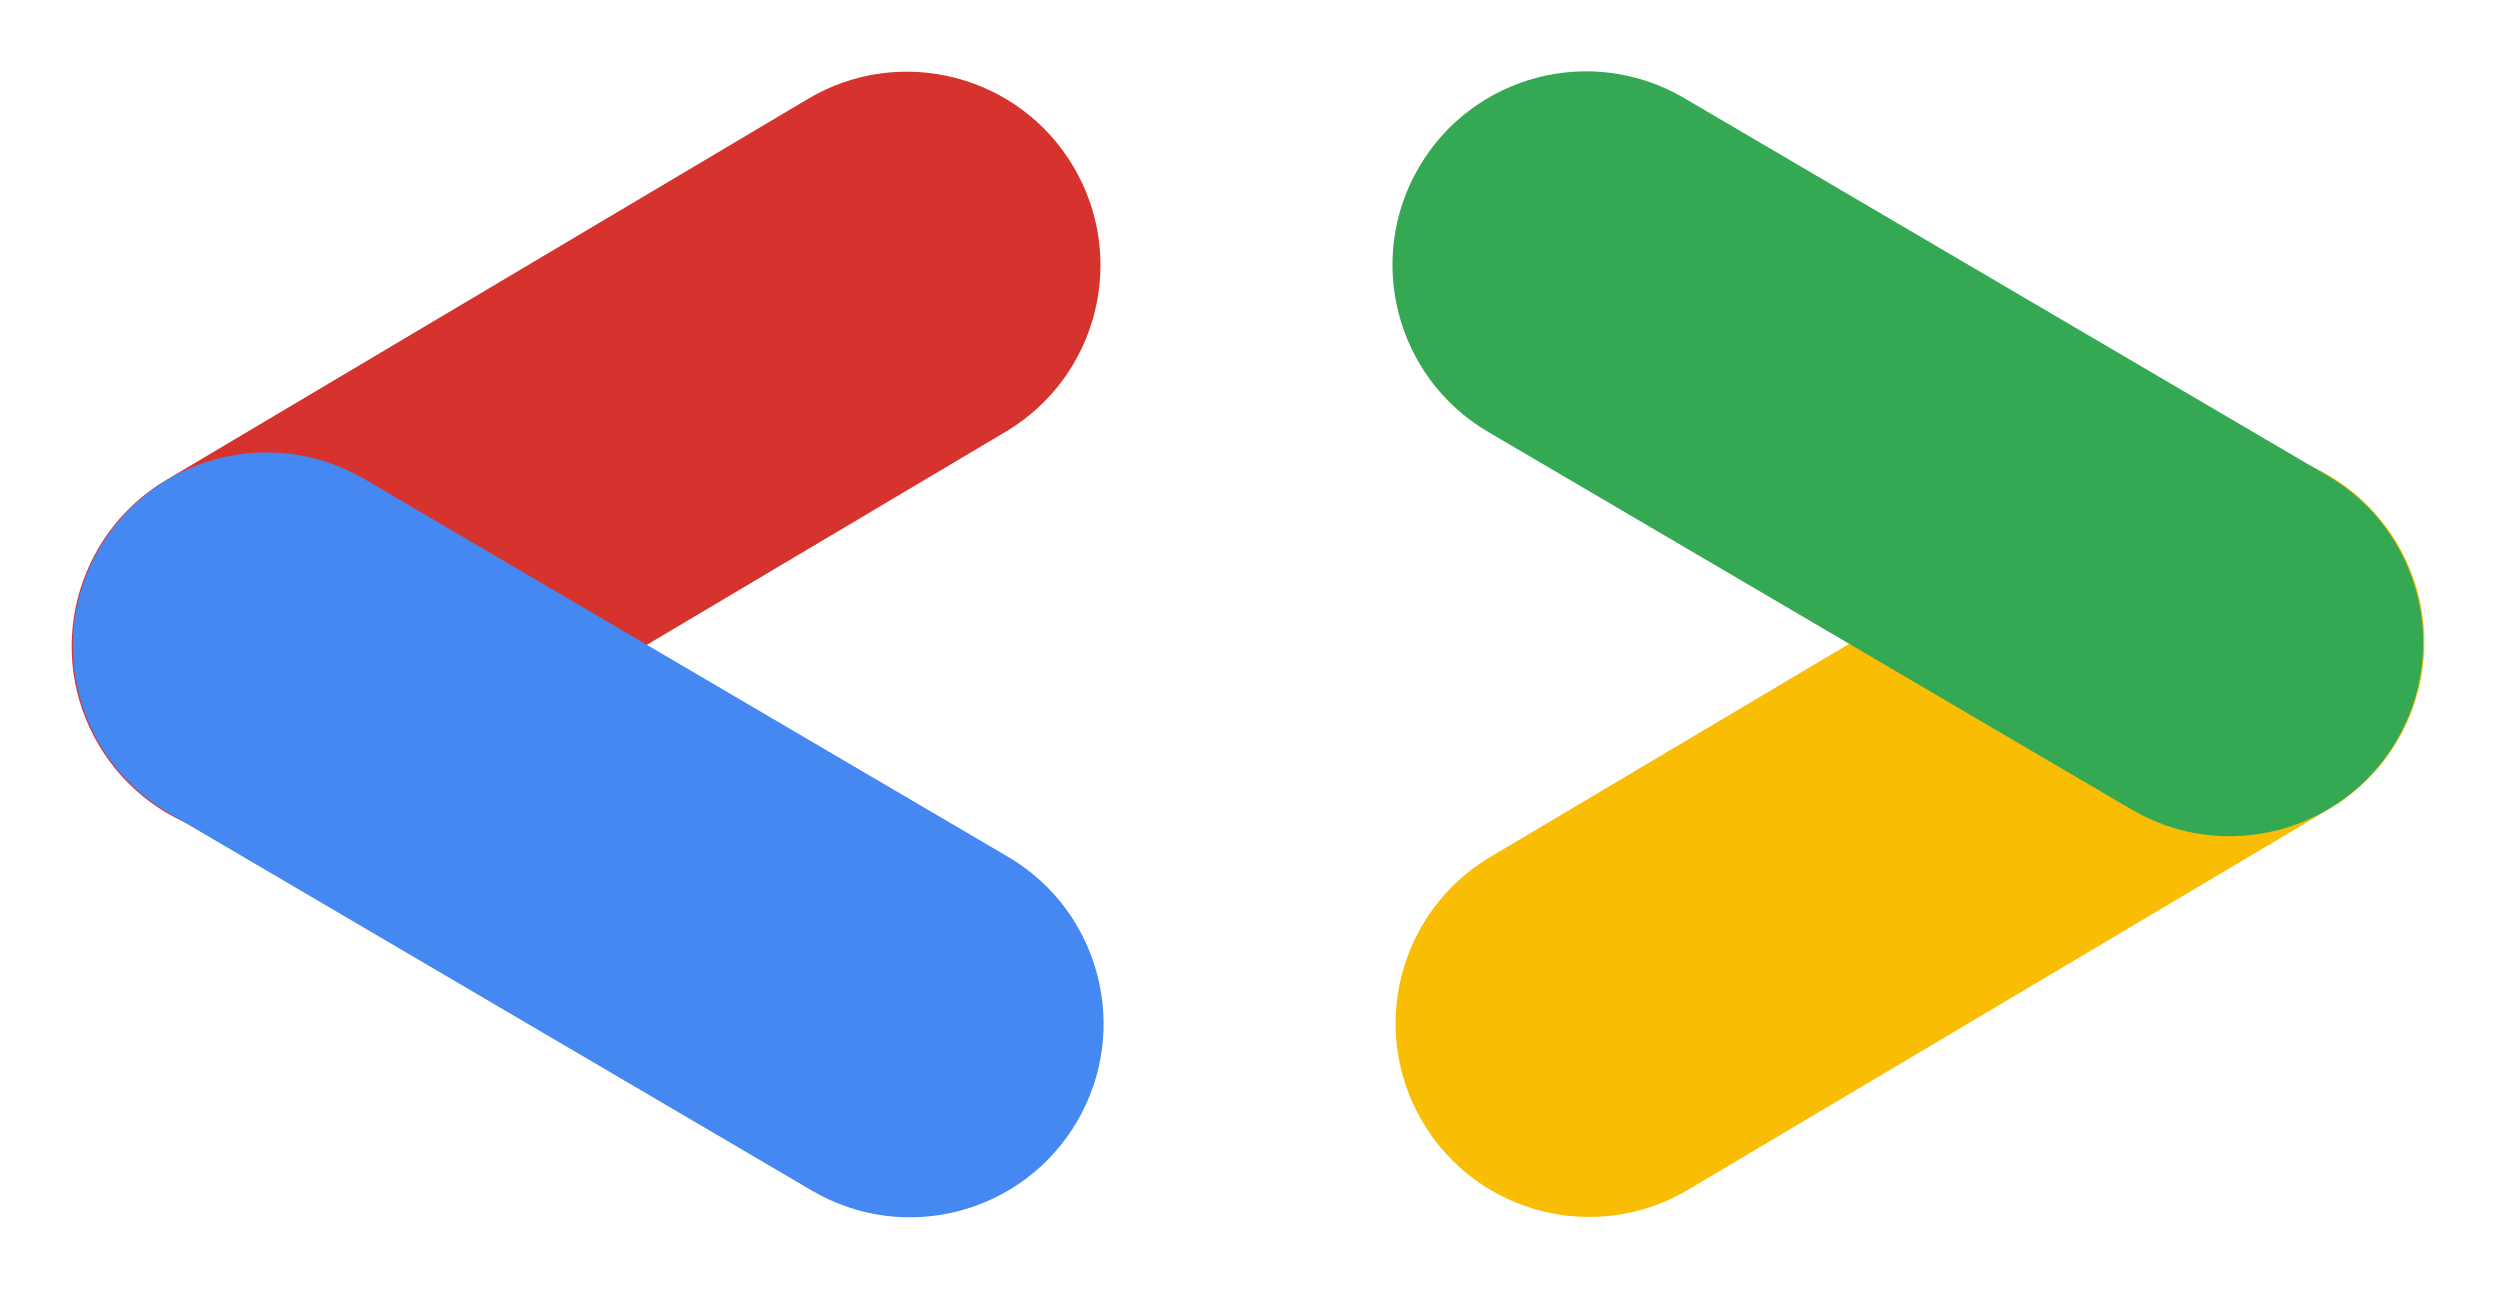
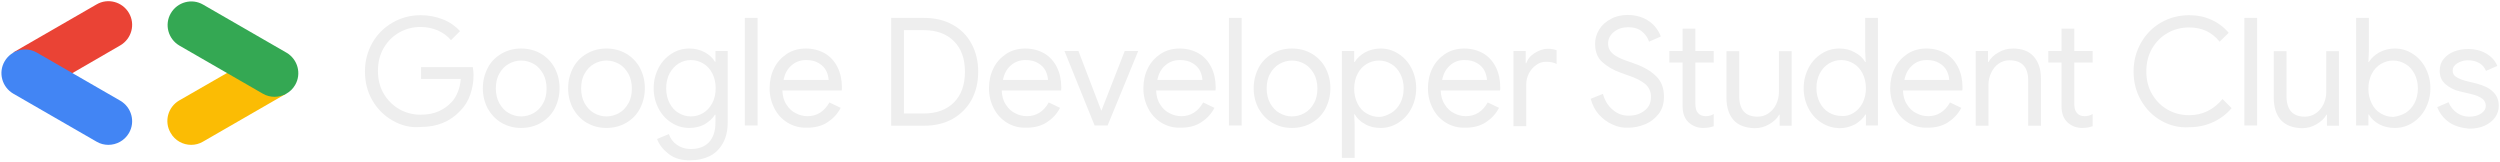
- <svg xmlns="http://www.w3.org/2000/svg" width="123" height="64" viewBox="0 0 123 64" fill="none">
-   <rect y="28.472" width="55.761" height="19.047" rx="9.524" transform="rotate(-30.7037 0 28.4717)" fill="#d7332e" />
-   <rect x="9.715" y="18.75" width="55.761" height="19.047" rx="9.524" transform="rotate(30.408 9.71472 18.7499)" fill="#4688f1" />
-   <rect x="122.806" y="34.93" width="55.761" height="19.047" rx="9.524" transform="rotate(149.296 122.806 34.9296)" fill="#f9bd03" />
-   <rect x="113.091" y="44.651" width="55.761" height="19.047" rx="9.524" transform="rotate(-149.592 113.091 44.6513)" fill="#34a853" />
+ <svg xmlns="http://www.w3.org/2000/svg" width="1020" height="66" viewBox="0 0 1020 66" fill="none">
+   <path d="M160.2 49.2C156.7 47.2 153.9 44.4 151.9 40.9C149.9 37.4 148.9 33.5 148.9 29.2C148.9 24.9 149.9 21.1 151.9 17.5C153.9 14 156.7 11.2 160.2 9.2C163.7 7.2 167.5 6.2 171.6 6.2C174.8 6.2 177.9 6.8 180.7 7.9C183.5 9 185.9 10.7 187.7 12.7L184 16.4C182.6 14.7 180.8 13.4 178.6 12.4C176.4 11.5 174.1 11 171.6 11C168.5 11 165.7 11.7 163 13.2C160.3 14.7 158.2 16.8 156.6 19.5C155 22.2 154.2 25.4 154.2 28.9C154.2 32.5 155 35.6 156.6 38.3C158.2 41 160.4 43.1 163 44.6C165.7 46.1 168.6 46.8 171.6 46.8C174.5 46.8 177 46.3 179 45.4C181 44.5 182.7 43.3 184.2 41.7C185.3 40.6 186.1 39.2 186.8 37.5C187.5 35.9 187.8 34.1 188 32.2H171.8V27.4H192.9C193.1 28.5 193.2 29.6 193.2 30.6C193.2 33.3 192.8 35.9 191.9 38.5C191 41.1 189.7 43.3 187.8 45.2C183.7 49.6 178.3 51.8 171.7 51.8C167.5 52.2 163.7 51.2 160.2 49.2Z" fill="#eee" />
+   <path d="M204.6 50.1C202.2 48.7 200.4 46.7 199 44.3C197.7 41.8 197 39.1 197 36C197 33 197.7 30.2 199 27.7C200.3 25.2 202.2 23.3 204.6 21.9C207 20.5 209.7 19.8 212.6 19.8C215.6 19.8 218.3 20.5 220.7 21.9C223.1 23.3 225 25.3 226.3 27.7C227.6 30.2 228.3 32.9 228.3 36C228.3 39 227.6 41.8 226.3 44.3C225 46.8 223.1 48.7 220.7 50.1C218.3 51.5 215.6 52.2 212.6 52.2C209.7 52.2 207 51.5 204.6 50.1ZM217.8 46.1C219.4 45.2 220.7 43.8 221.6 42.1C222.6 40.4 223 38.3 223 36.1C223 33.8 222.5 31.8 221.6 30.1C220.6 28.4 219.4 27 217.8 26.1C216.2 25.2 214.5 24.7 212.6 24.7C210.8 24.7 209.1 25.2 207.5 26.1C205.9 27 204.6 28.4 203.7 30.1C202.7 31.8 202.3 33.9 202.3 36.1C202.3 38.4 202.8 40.4 203.7 42.1C204.7 43.8 205.9 45.2 207.5 46.1C209.1 47 210.8 47.5 212.6 47.5C214.5 47.5 216.2 47 217.8 46.1Z" fill="#eee" />
+   <path d="M239.4 50.1C237 48.7 235.2 46.7 233.8 44.3C232.5 41.8 231.8 39.1 231.8 36C231.8 33 232.5 30.2 233.8 27.7C235.1 25.2 237 23.3 239.4 21.9C241.8 20.5 244.5 19.8 247.4 19.8C250.4 19.8 253.1 20.5 255.5 21.9C257.9 23.3 259.8 25.3 261.1 27.7C262.4 30.2 263.1 32.9 263.1 36C263.1 39 262.4 41.8 261.1 44.3C259.8 46.8 257.9 48.7 255.5 50.1C253.1 51.5 250.4 52.2 247.4 52.2C244.5 52.2 241.8 51.5 239.4 50.1ZM252.6 46.1C254.2 45.2 255.5 43.8 256.4 42.1C257.4 40.4 257.8 38.3 257.8 36.1C257.8 33.8 257.3 31.8 256.4 30.1C255.4 28.4 254.2 27 252.6 26.1C251 25.2 249.3 24.7 247.4 24.7C245.6 24.7 243.9 25.2 242.3 26.1C240.7 27 239.4 28.4 238.5 30.1C237.5 31.8 237.1 33.9 237.1 36.1C237.1 38.4 237.6 40.4 238.5 42.1C239.5 43.8 240.7 45.2 242.3 46.1C243.9 47 245.6 47.5 247.4 47.5C249.3 47.5 251 47 252.6 46.1Z" fill="#eee" />
+   <path d="M272.8 62.8C270.5 61 268.9 59 268.1 56.7L272.9 54.7C273.5 56.5 274.6 58 276.2 59.1C277.8 60.2 279.6 60.8 281.8 60.8C285 60.8 287.5 59.9 289.3 58C291 56.1 291.9 53.5 291.9 50.1V46.8H291.7C290.7 48.4 289.3 49.6 287.5 50.7C285.7 51.7 283.6 52.2 281.2 52.2C278.6 52.2 276.2 51.5 274 50.1C271.8 48.7 270 46.8 268.7 44.3C267.4 41.8 266.7 39.1 266.7 36C266.7 32.9 267.4 30.2 268.7 27.7C270 25.2 271.8 23.3 274 21.9C276.2 20.5 278.6 19.8 281.2 19.8C283.5 19.8 285.6 20.3 287.5 21.3C289.3 22.3 290.8 23.6 291.7 25.2H291.9V20.8H296.9V50C296.9 53.4 296.2 56.2 294.9 58.5C293.6 60.8 291.8 62.6 289.5 63.7C287.2 64.8 284.7 65.4 281.8 65.4C278.1 65.5 275.1 64.6 272.8 62.8ZM286.9 46.1C288.4 45.2 289.6 43.9 290.6 42.1C291.5 40.4 292 38.3 292 36C292 33.7 291.5 31.6 290.6 29.9C289.7 28.2 288.5 26.8 286.9 25.9C285.4 25 283.7 24.5 281.9 24.5C280.1 24.5 278.4 25 276.9 25.9C275.4 26.8 274.2 28.2 273.2 29.9C272.3 31.6 271.8 33.7 271.8 36C271.8 38.3 272.3 40.4 273.2 42.1C274.1 43.8 275.3 45.2 276.9 46.1C278.4 47 280.1 47.5 281.9 47.5C283.7 47.5 285.4 47 286.9 46.1Z" fill="#eee" />
+   <path d="M309.1 7.3H303.9V51.2H309.1V7.3Z" fill="#eee" />
+   <path d="M321.4 50.1C319.1 48.7 317.3 46.8 316 44.3C314.7 41.8 314 39.1 314 36C314 33.1 314.6 30.3 315.8 27.9C317 25.4 318.8 23.5 321 22C323.3 20.5 325.9 19.8 328.8 19.8C331.7 19.8 334.3 20.5 336.6 21.8C338.8 23.1 340.5 25 341.7 27.4C342.9 29.8 343.5 32.6 343.5 35.7C343.5 36.3 343.5 36.7 343.4 36.9H319.2C319.3 39.2 319.8 41.1 320.9 42.7C321.9 44.3 323.2 45.5 324.7 46.2C326.2 47 327.8 47.4 329.5 47.4C333.3 47.4 336.3 45.5 338.4 41.8L343 44C341.7 46.5 339.9 48.4 337.6 49.9C335.3 51.4 332.5 52.1 329.3 52.1C326.4 52.2 323.8 51.5 321.4 50.1ZM338.1 32.6C338 31.4 337.7 30.1 337.1 28.9C336.5 27.7 335.5 26.6 334.1 25.8C332.7 24.9 331 24.5 328.9 24.5C326.6 24.5 324.6 25.2 322.9 26.7C321.2 28.2 320.2 30.1 319.7 32.6H338.1Z" fill="#eee" />
+   <path d="M363.6 7.3H376.9C381.4 7.3 385.3 8.2 388.7 10.1C392.1 12 394.6 14.5 396.4 17.9C398.2 21.2 399.1 25 399.1 29.3C399.1 33.6 398.2 37.4 396.4 40.7C394.6 44 392 46.6 388.7 48.5C385.3 50.4 381.4 51.3 376.9 51.3H363.6V7.3ZM376.9 46.3C382.1 46.3 386.2 44.8 389.2 41.8C392.2 38.8 393.7 34.6 393.7 29.3C393.7 23.9 392.2 19.8 389.2 16.8C386.2 13.8 382.1 12.3 376.9 12.3H368.8V46.3H376.9Z" fill="#eee" />
+   <path d="M410.9 50.1C408.6 48.7 406.8 46.8 405.5 44.3C404.2 41.8 403.5 39.1 403.5 36C403.5 33.1 404.1 30.3 405.3 27.9C406.5 25.4 408.3 23.5 410.5 22C412.8 20.5 415.4 19.8 418.3 19.8C421.2 19.8 423.8 20.5 426.1 21.8C428.3 23.1 430 25 431.2 27.4C432.4 29.8 433 32.6 433 35.7C433 36.3 433 36.7 432.9 36.9H408.7C408.8 39.2 409.3 41.1 410.4 42.7C411.4 44.3 412.7 45.5 414.2 46.2C415.7 47 417.3 47.4 419 47.4C422.8 47.4 425.8 45.5 427.9 41.8L432.5 44C431.2 46.5 429.4 48.4 427.1 49.9C424.8 51.4 422 52.1 418.8 52.1C415.8 52.2 413.2 51.5 410.9 50.1ZM427.6 32.6C427.5 31.4 427.2 30.1 426.6 28.9C426 27.7 425 26.6 423.6 25.8C422.2 24.9 420.5 24.5 418.4 24.5C416.1 24.5 414.1 25.2 412.4 26.7C410.7 28.2 409.7 30.1 409.2 32.6H427.6Z" fill="#eee" />
+   <path d="M434.3 20.8H440L449.3 45.1H449.4L458.9 20.8H464.4L451.9 51.2H446.6L434.3 20.8Z" fill="#eee" />
+   <path d="M473.9 50.1C471.6 48.7 469.8 46.8 468.5 44.3C467.2 41.8 466.5 39.1 466.5 36C466.5 33.1 467.1 30.3 468.3 27.9C469.5 25.4 471.3 23.5 473.5 22C475.8 20.5 478.4 19.8 481.3 19.8C484.2 19.8 486.8 20.5 489.1 21.8C491.3 23.1 493 25 494.2 27.4C495.4 29.8 496 32.6 496 35.7C496 36.3 496 36.7 495.9 36.9H471.7C471.8 39.2 472.3 41.1 473.4 42.7C474.4 44.3 475.7 45.5 477.2 46.2C478.7 47 480.3 47.4 482 47.4C485.8 47.4 488.8 45.5 490.9 41.8L495.5 44C494.2 46.5 492.4 48.4 490.1 49.9C487.8 51.4 485 52.1 481.8 52.1C478.9 52.2 476.2 51.5 473.9 50.1ZM490.6 32.6C490.5 31.4 490.2 30.1 489.6 28.9C489 27.7 488 26.6 486.6 25.8C485.2 24.9 483.5 24.5 481.4 24.5C479.1 24.5 477.1 25.2 475.4 26.7C473.7 28.2 472.7 30.1 472.2 32.6H490.6Z" fill="#eee" />
+   <path d="M506.6 7.3H501.4V51.2H506.6V7.3Z" fill="#eee" />
+   <path d="M519.1 50.1C516.7 48.7 514.9 46.7 513.5 44.3C512.2 41.8 511.5 39.1 511.5 36C511.5 33 512.2 30.2 513.5 27.7C514.8 25.2 516.7 23.3 519.1 21.9C521.5 20.5 524.1 19.8 527.1 19.8C530.1 19.8 532.8 20.5 535.2 21.9C537.6 23.3 539.5 25.3 540.8 27.7C542.1 30.2 542.8 32.9 542.8 36C542.8 39 542.1 41.8 540.8 44.3C539.5 46.8 537.6 48.7 535.2 50.1C532.8 51.5 530.1 52.2 527.1 52.2C524.1 52.2 521.5 51.5 519.1 50.1ZM532.3 46.1C533.9 45.2 535.2 43.8 536.1 42.1C537.1 40.4 537.5 38.3 537.5 36.1C537.5 33.8 537 31.8 536.1 30.1C535.1 28.4 533.9 27 532.3 26.1C530.7 25.2 529 24.7 527.1 24.7C525.3 24.7 523.6 25.2 522 26.1C520.4 27 519.1 28.4 518.2 30.1C517.2 31.8 516.8 33.9 516.8 36.1C516.8 38.4 517.3 40.4 518.2 42.1C519.2 43.8 520.4 45.2 522 46.1C523.6 47 525.3 47.5 527.1 47.5C529 47.5 530.7 47 532.3 46.1Z" fill="#eee" />
+   <path d="M547.5 20.8H552.5V25.3H552.7C553.7 23.7 555.1 22.4 556.9 21.4C558.7 20.4 560.9 19.8 563.3 19.8C565.9 19.8 568.3 20.5 570.5 21.9C572.7 23.3 574.5 25.2 575.8 27.7C577.1 30.2 577.8 32.9 577.8 36C577.8 39.1 577.1 41.8 575.8 44.3C574.5 46.8 572.7 48.7 570.5 50.1C568.3 51.5 565.9 52.2 563.3 52.2C560.9 52.2 558.7 51.7 556.9 50.6C555 49.6 553.6 48.2 552.7 46.6H552.5L552.7 50.8V64.4H547.5V20.8ZM567.6 46.1C569.1 45.2 570.4 43.8 571.3 42.1C572.2 40.4 572.7 38.3 572.7 36.1C572.7 33.8 572.2 31.8 571.3 30.1C570.4 28.4 569.2 27 567.6 26.1C566.1 25.2 564.4 24.7 562.6 24.7C560.8 24.7 559.1 25.2 557.6 26.1C556.1 27 554.8 28.3 553.9 30.1C553 31.8 552.5 33.9 552.5 36.2C552.5 38.5 553 40.5 553.9 42.3C554.8 44.1 556 45.4 557.6 46.3C559.1 47.2 560.8 47.7 562.6 47.7C564.4 47.7 566 47 567.6 46.1Z" fill="#eee" />
+   <path d="M590 50.1C587.7 48.7 585.9 46.8 584.6 44.3C583.3 41.8 582.6 39.1 582.6 36C582.6 33.1 583.2 30.3 584.4 27.9C585.6 25.4 587.4 23.5 589.6 22C591.9 20.5 594.5 19.8 597.4 19.8C600.3 19.8 602.9 20.5 605.2 21.8C607.4 23.1 609.1 25 610.3 27.4C611.5 29.8 612.1 32.6 612.1 35.7C612.1 36.3 612.1 36.7 612 36.9H587.8C587.9 39.2 588.4 41.1 589.5 42.7C590.5 44.3 591.8 45.5 593.3 46.2C594.8 47 596.4 47.4 598.1 47.4C601.9 47.4 604.9 45.5 607 41.8L611.6 44C610.3 46.5 608.5 48.4 606.2 49.9C603.9 51.4 601.1 52.1 597.9 52.1C595 52.2 592.3 51.5 590 50.1ZM606.7 32.6C606.6 31.4 606.3 30.1 605.7 28.9C605.1 27.7 604.1 26.6 602.7 25.8C601.3 24.9 599.6 24.5 597.5 24.5C595.2 24.5 593.2 25.2 591.6 26.7C589.9 28.2 588.9 30.1 588.4 32.6H606.7Z" fill="#eee" />
+   <path d="M617.5 20.8H622.5V25.8H622.7C623.3 24.1 624.4 22.7 626.2 21.6C628 20.5 629.8 19.9 631.5 19.9C632.8 19.9 634 20.1 635.1 20.5V26.1C634 25.5 632.6 25.2 630.8 25.2C629.4 25.2 628 25.6 626.8 26.5C625.6 27.3 624.6 28.5 623.8 29.9C623.1 31.3 622.7 32.8 622.7 34.5V51.5H617.5V20.8Z" fill="#eee" />
+   <path d="M657.9 50.8C655.8 49.9 654 48.5 652.4 46.8C650.8 45 649.7 42.9 649 40.3L654 38.3C654.7 40.9 656 43.1 657.9 44.7C659.8 46.4 662 47.2 664.5 47.2C667.1 47.2 669.2 46.5 671 45.1C672.8 43.7 673.6 41.9 673.6 39.5C673.6 37.5 672.9 35.8 671.4 34.4C669.9 33.1 667.5 31.8 664.1 30.7L661.3 29.7C658.2 28.6 655.7 27.1 653.7 25.3C651.7 23.5 650.8 21 650.8 17.8C650.8 15.7 651.4 13.8 652.5 12C653.6 10.2 655.2 8.8 657.3 7.7C659.3 6.6 661.6 6.1 664.1 6.1C666.6 6.1 668.9 6.6 670.8 7.5C672.7 8.4 674.2 9.6 675.3 10.9C676.4 12.3 677.2 13.6 677.6 14.9L672.8 17C672.3 15.4 671.4 14.1 670 12.9C668.6 11.7 666.7 11.1 664.3 11.1C662.1 11.1 660.1 11.7 658.5 13C656.9 14.3 656.1 15.9 656.1 17.8C656.1 19.5 656.8 20.9 658.1 22C659.4 23.1 661.5 24.1 664.2 25L667 26C670.7 27.3 673.6 29 675.7 31.1C677.8 33.1 678.9 35.9 678.9 39.4C678.9 42.2 678.2 44.6 676.7 46.5C675.2 48.4 673.4 49.8 671.2 50.7C669 51.6 666.7 52.1 664.3 52.1C662.1 52.2 660 51.8 657.9 50.8Z" fill="#eee" />
+   <path d="M691.6 51.6C690.6 51.2 689.7 50.6 688.9 49.9C688.1 49.1 687.5 48.2 687.1 47.1C686.7 46 686.5 44.8 686.5 43.3V25.5H681.1V20.8H686.5V11.7H691.7V20.8H699.2V25.5H691.7V42.1C691.7 43.9 692 45.2 692.7 46C693.4 46.9 694.5 47.4 695.9 47.4C697.2 47.4 698.3 47.1 699.2 46.5V51.5C698.5 51.7 697.9 51.9 697.3 52C696.7 52.1 695.9 52.2 694.9 52.2C693.7 52.2 692.6 52 691.6 51.6Z" fill="#eee" />
+   <path d="M707.3 49C705.4 46.8 704.4 43.8 704.4 40V20.9H709.6V39.2C709.6 44.8 712.1 47.6 717.1 47.6C718.8 47.6 720.3 47.1 721.6 46.2C722.9 45.3 724 44 724.7 42.5C725.4 41 725.8 39.4 725.8 37.7V20.9H731V51.3H726.1V46.8H725.9C725 48.4 723.6 49.7 721.8 50.7C720 51.8 718 52.3 715.9 52.3C712.1 52.2 709.2 51.1 707.3 49Z" fill="#eee" />
+   <path d="M743.2 50.1C741 48.7 739.2 46.8 737.9 44.3C736.6 41.8 735.9 39.1 735.9 36C735.9 32.9 736.6 30.2 737.9 27.7C739.2 25.2 741 23.3 743.2 21.9C745.4 20.5 747.8 19.8 750.4 19.8C752.8 19.8 754.9 20.3 756.8 21.4C758.7 22.4 760.1 23.7 761 25.3H761.2L761 21.1V7.3H766.2V51.2H761.3V46.7H761.1C760.2 48.3 758.7 49.6 756.9 50.7C755 51.7 752.9 52.3 750.5 52.3C747.8 52.2 745.4 51.5 743.2 50.1ZM756.2 46.1C757.7 45.2 759 43.8 759.9 42.1C760.8 40.3 761.3 38.3 761.3 36C761.3 33.7 760.8 31.6 759.9 29.9C759 28.2 757.8 26.8 756.2 25.9C754.7 25 753 24.5 751.2 24.5C749.4 24.5 747.7 25 746.2 25.9C744.7 26.8 743.4 28.2 742.5 29.9C741.6 31.6 741.1 33.7 741.1 35.9C741.1 38.2 741.6 40.2 742.5 41.9C743.4 43.6 744.6 45 746.2 45.9C747.7 46.8 749.4 47.3 751.2 47.3C753 47.5 754.7 47 756.2 46.1Z" fill="#eee" />
+   <path d="M778.6 50.1C776.3 48.7 774.5 46.8 773.2 44.3C771.9 41.8 771.2 39.1 771.2 36C771.2 33.1 771.8 30.3 773 27.9C774.2 25.4 776 23.5 778.2 22C780.5 20.5 783.1 19.8 786 19.8C788.9 19.8 791.5 20.5 793.8 21.8C796 23.1 797.7 25 798.9 27.4C800.1 29.8 800.7 32.6 800.7 35.7C800.7 36.3 800.7 36.7 800.6 36.9H776.4C776.5 39.2 777 41.1 778.1 42.7C779.1 44.3 780.4 45.5 781.9 46.2C783.4 47 785 47.4 786.7 47.4C790.5 47.4 793.5 45.5 795.6 41.8L800.2 44C798.9 46.5 797.1 48.4 794.8 49.9C792.5 51.4 789.7 52.1 786.5 52.1C783.6 52.2 780.9 51.5 778.6 50.1ZM795.3 32.6C795.2 31.4 794.9 30.1 794.3 28.9C793.7 27.7 792.7 26.6 791.3 25.8C789.9 24.9 788.2 24.5 786.1 24.5C783.8 24.5 781.8 25.2 780.2 26.7C778.5 28.2 777.5 30.1 777 32.6H795.3Z" fill="#eee" />
+   <path d="M806.1 20.8H811.1V25.3H811.3C812.2 23.7 813.5 22.4 815.4 21.4C817.2 20.3 819.2 19.8 821.3 19.8C825 19.8 827.9 20.9 829.8 23.1C831.7 25.3 832.7 28.2 832.7 32V51.3H827.5V32.8C827.5 27.3 824.9 24.6 819.8 24.6C818.2 24.6 816.7 25.1 815.4 26C814.1 26.9 813.1 28.2 812.4 29.7C811.7 31.2 811.3 32.8 811.3 34.5V51.3H806.1V20.8Z" fill="#eee" />
+   <path d="M846.2 51.6C845.2 51.2 844.3 50.6 843.5 49.9C842.7 49.1 842.1 48.2 841.7 47.1C841.3 46 841.1 44.8 841.1 43.3V25.5H835.7V20.8H841.1V11.7H846.3V20.8H853.8V25.5H846.3V42.1C846.3 43.9 846.6 45.2 847.3 46C848 46.9 849.1 47.4 850.5 47.4C851.8 47.4 852.9 47.1 853.8 46.5V51.5C853.1 51.7 852.5 51.9 851.9 52C851.3 52.1 850.5 52.2 849.5 52.2C848.4 52.2 847.3 52 846.2 51.6Z" fill="#eee" />
+   <path d="M881.7 49.2C878.2 47.2 875.5 44.4 873.5 40.9C871.5 37.4 870.5 33.5 870.5 29.2C870.5 24.9 871.5 21.1 873.5 17.5C875.5 14 878.2 11.2 881.7 9.2C885.2 7.2 889 6.2 893.2 6.2C896.5 6.2 899.5 6.8 902.3 8.1C905 9.3 907.4 11.1 909.3 13.4L905.6 17C904 15 902.1 13.5 900.1 12.6C898.1 11.7 895.8 11.2 893.2 11.2C890.1 11.2 887.1 11.9 884.5 13.4C881.8 14.9 879.7 17 878.1 19.7C876.5 22.4 875.7 25.6 875.7 29.1C875.7 32.7 876.5 35.8 878.1 38.5C879.7 41.2 881.8 43.3 884.5 44.8C887.2 46.3 890.1 47 893.2 47C898.6 47 903.1 44.8 906.8 40.4L910.5 44.1C908.5 46.5 906 48.4 903 49.8C900 51.2 896.7 51.9 893.1 51.9C889.1 52.2 885.2 51.2 881.7 49.2Z" fill="#eee" />
+   <path d="M920.9 7.3H915.7V51.2H920.9V7.3Z" fill="#eee" />
+   <path d="M930.6 49C928.7 46.8 927.7 43.8 927.7 40V20.9H932.9V39.2C932.9 44.8 935.4 47.6 940.4 47.6C942.1 47.6 943.6 47.1 944.9 46.2C946.2 45.3 947.3 44 948 42.5C948.7 41 949.1 39.4 949.1 37.7V20.9H954.3V51.3H949.4V46.8H949.2C948.3 48.4 946.9 49.7 945.1 50.7C943.3 51.8 941.3 52.3 939.2 52.3C935.4 52.2 932.6 51.1 930.6 49Z" fill="#eee" />
+   <path d="M970.7 50.7C968.8 49.7 967.4 48.3 966.5 46.7H966.3V51.2H961.3V7.3H966.5V21.1L966.3 25.3H966.5C967.5 23.7 968.9 22.4 970.7 21.4C972.5 20.4 974.7 19.8 977.1 19.8C979.7 19.8 982.1 20.5 984.3 21.9C986.5 23.3 988.3 25.2 989.6 27.7C990.9 30.2 991.6 32.9 991.6 36C991.6 39.1 990.9 41.8 989.6 44.3C988.3 46.8 986.5 48.7 984.3 50.1C982.1 51.5 979.7 52.2 977.1 52.2C974.7 52.2 972.6 51.7 970.7 50.7ZM981.4 46.1C982.9 45.2 984.2 43.8 985.1 42.1C986 40.4 986.5 38.3 986.5 36.1C986.5 33.8 986 31.8 985.1 30.1C984.2 28.4 983 27 981.4 26.1C979.9 25.2 978.2 24.7 976.4 24.7C974.6 24.7 972.9 25.2 971.4 26.1C969.9 27 968.6 28.3 967.7 30.1C966.8 31.8 966.3 33.9 966.3 36.2C966.3 38.5 966.8 40.5 967.7 42.3C968.6 44.1 969.8 45.4 971.4 46.3C972.9 47.2 974.6 47.7 976.4 47.7C978.2 47.5 979.8 47 981.4 46.1Z" fill="#eee" />
+   <path d="M999.1 49.8C996.9 48.2 995.3 46.1 994.4 43.7L999 41.7C999.8 43.6 1001 45.1 1002.5 46.1C1004 47.1 1005.6 47.6 1007.4 47.6C1009.4 47.6 1011 47.2 1012.3 46.3C1013.6 45.4 1014.2 44.4 1014.2 43.2C1014.2 42 1013.7 41 1012.8 40.3C1011.8 39.5 1010.2 38.8 1007.9 38.3L1003.7 37.3C1001.4 36.8 999.5 35.8 997.8 34.4C996.2 33 995.4 31.2 995.4 28.9C995.4 27 995.9 25.4 997 24.1C998.1 22.7 999.5 21.7 1001.3 21C1003.1 20.3 1005.1 20 1007.2 20C1009.8 20 1012.2 20.6 1014.3 21.8C1016.4 23 1018 24.7 1018.9 26.9L1014.3 28.9C1013.6 27.4 1012.7 26.3 1011.3 25.6C1010 24.9 1008.5 24.6 1006.9 24.6C1005.3 24.6 1003.9 25 1002.6 25.8C1001.3 26.6 1000.7 27.6 1000.7 28.8C1000.7 29.9 1001.1 30.7 1002 31.3C1002.8 31.9 1004.2 32.5 1006 33L1010.5 34.1C1013.5 34.9 1015.8 36 1017.3 37.6C1018.8 39.1 1019.5 41 1019.5 43.1C1019.5 44.9 1019 46.5 1018 47.9C1017 49.3 1015.5 50.5 1013.7 51.3C1011.9 52.1 1009.8 52.5 1007.4 52.5C1004.1 52.2 1001.4 51.4 999.1 49.8Z" fill="#eee" />
+   <path d="M29.4 29.9L49.1 18.5C53.7 15.8 55.3 9.9 52.6 5.3C49.9 0.7 44 -0.9 39.4 1.8L5.4 21.4L29.4 29.9Z" fill="#EA4335" />
+   <path d="M44.2 59.1C47.5 59.1 50.8 57.4 52.6 54.3C55.3 49.7 53.7 43.8 49.1 41.1L15.1 21.5C10.5 18.8 4.6 20.4 1.9 25C-0.8 29.6 0.8 35.5 5.4 38.2L39.4 57.8C40.9 58.7 42.6 59.1 44.2 59.1Z" fill="#4285F4" />
+   <path d="M78 59.1C79.6 59.1 81.3 58.7 82.8 57.8L116.8 38.2L93.1 29.5L73.1 41C68.5 43.7 66.9 49.6 69.6 54.2C71.4 57.4 74.7 59.1 78 59.1Z" fill="#FBBC04" />
+   <path d="M112 39.5C115.3 39.5 118.6 37.8 120.4 34.7C123.1 30.1 121.5 24.2 116.9 21.5L82.9 1.9C78.3 -0.8 72.4 0.8 69.7 5.4C67 10 68.6 15.9 73.2 18.6L107.2 38.2C108.7 39.1 110.4 39.5 112 39.5Z" fill="#34A853" />
</svg>
